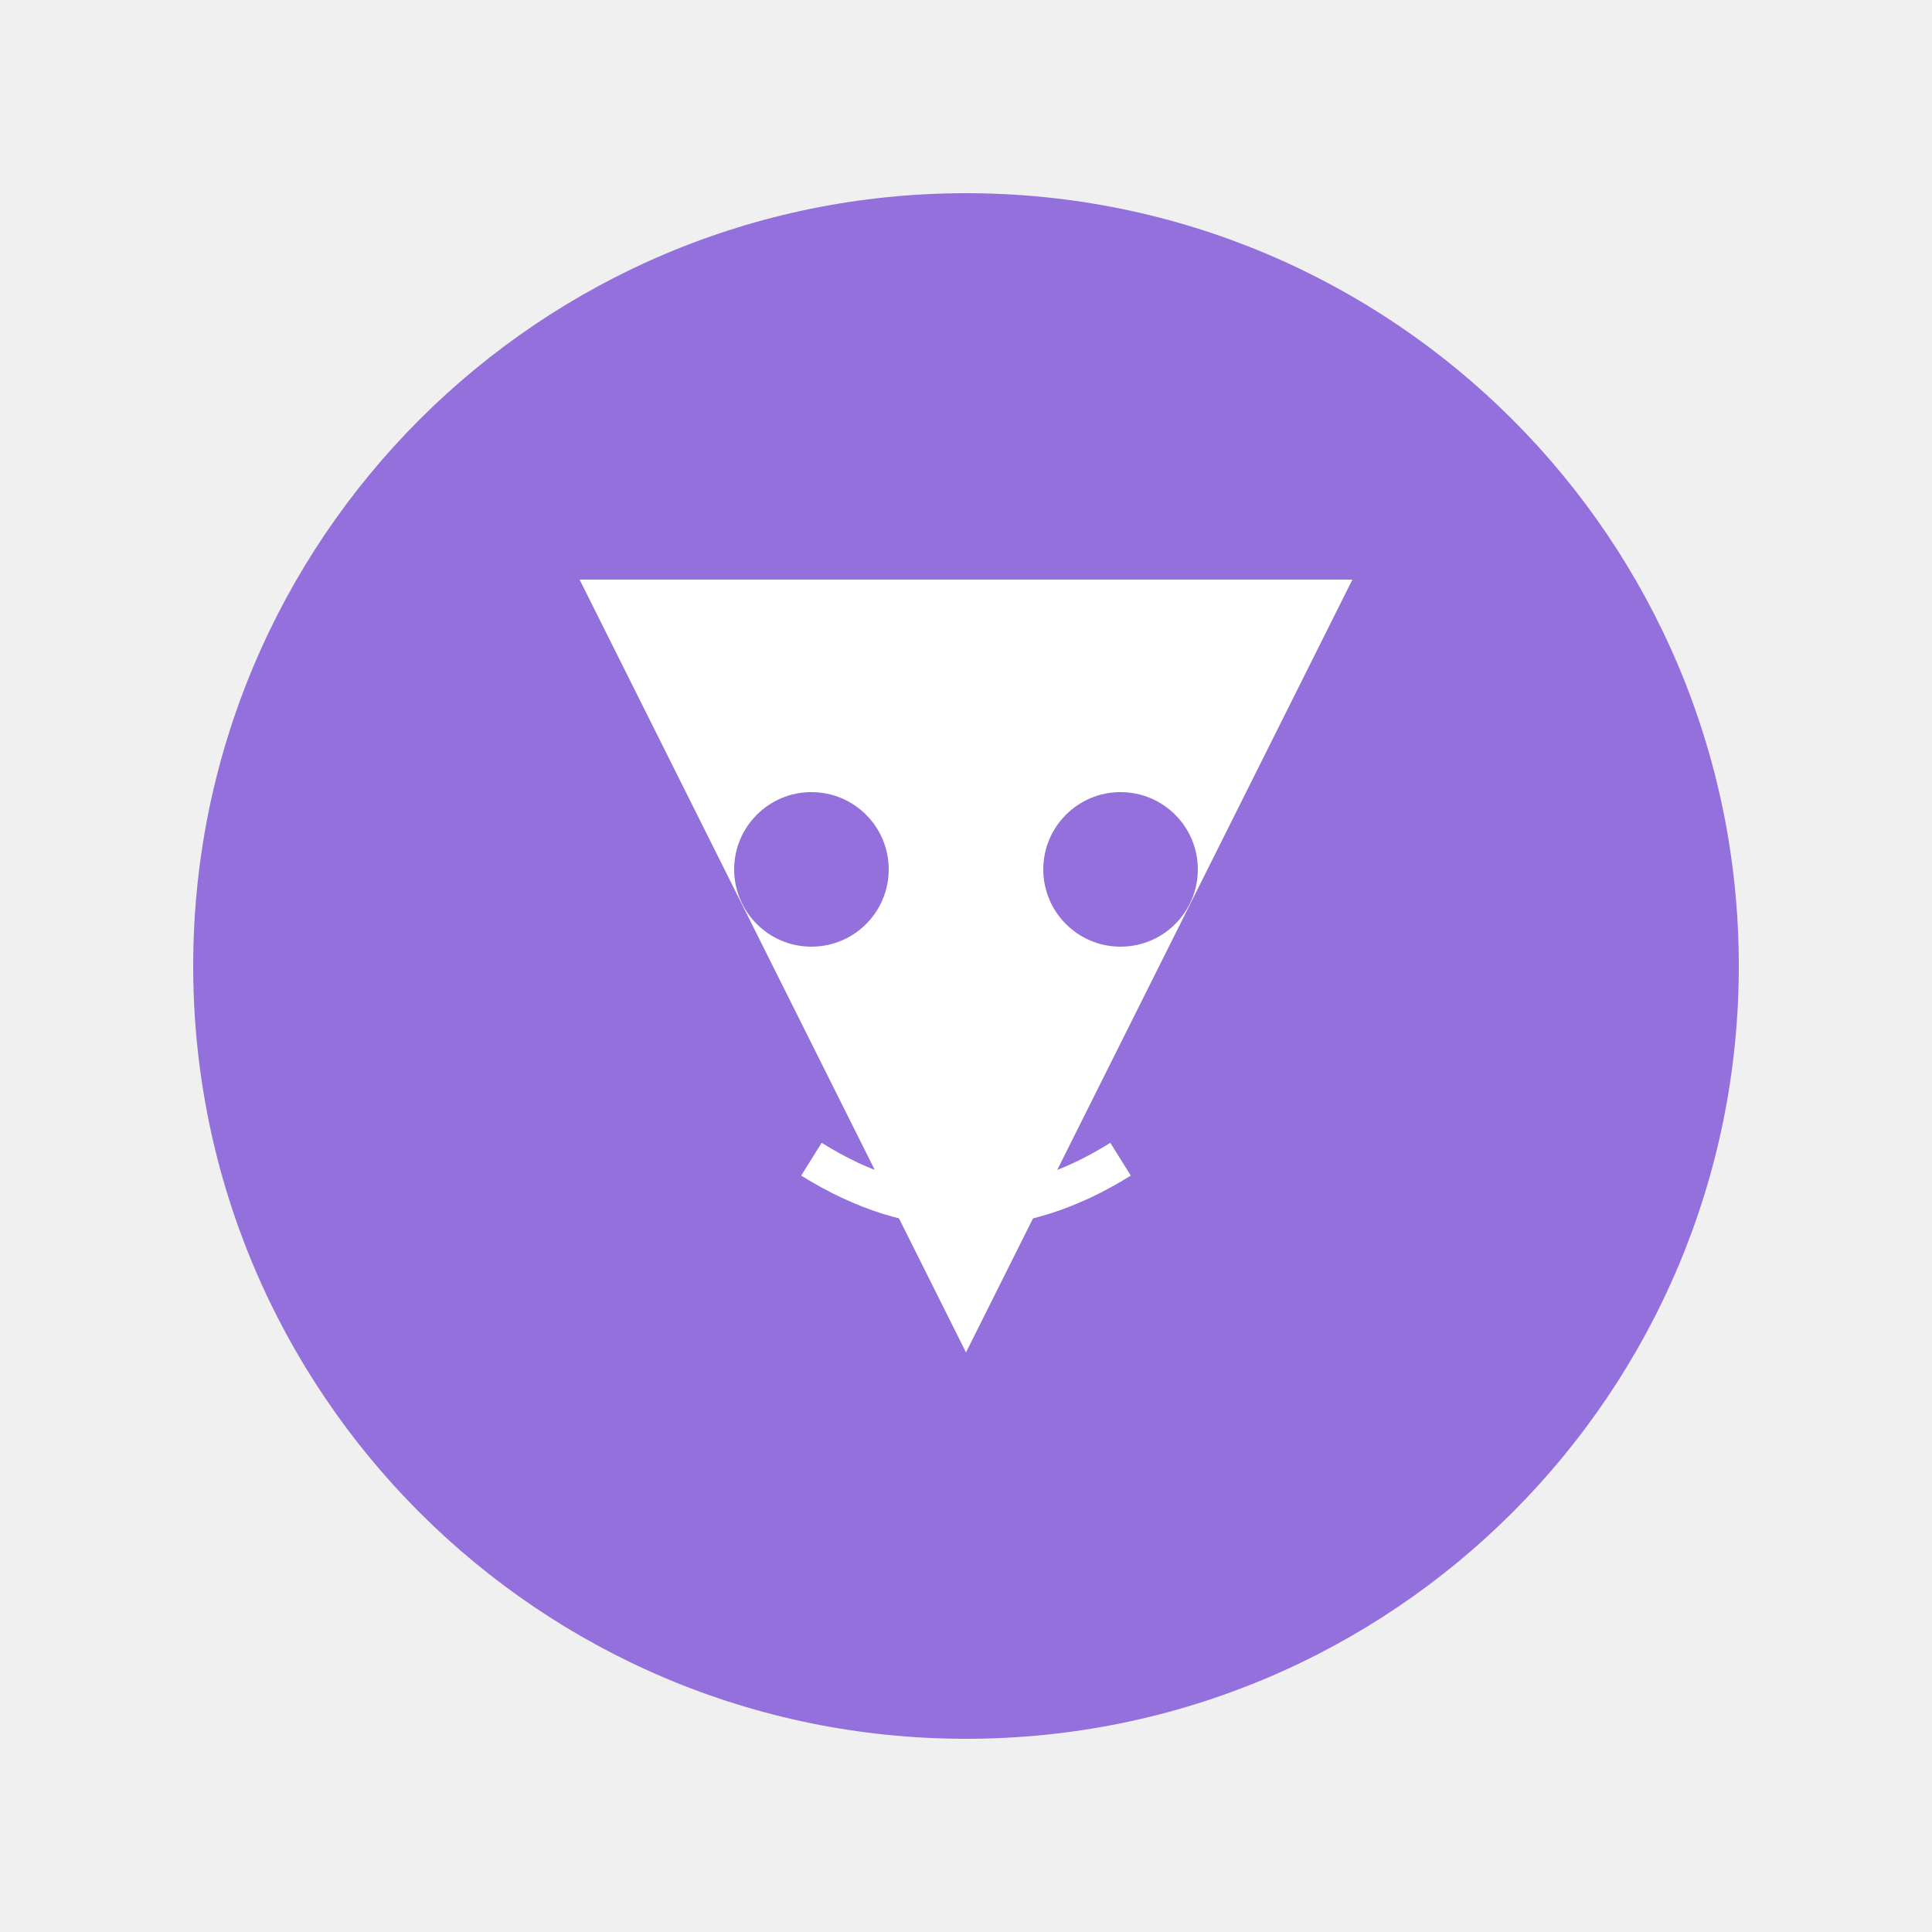
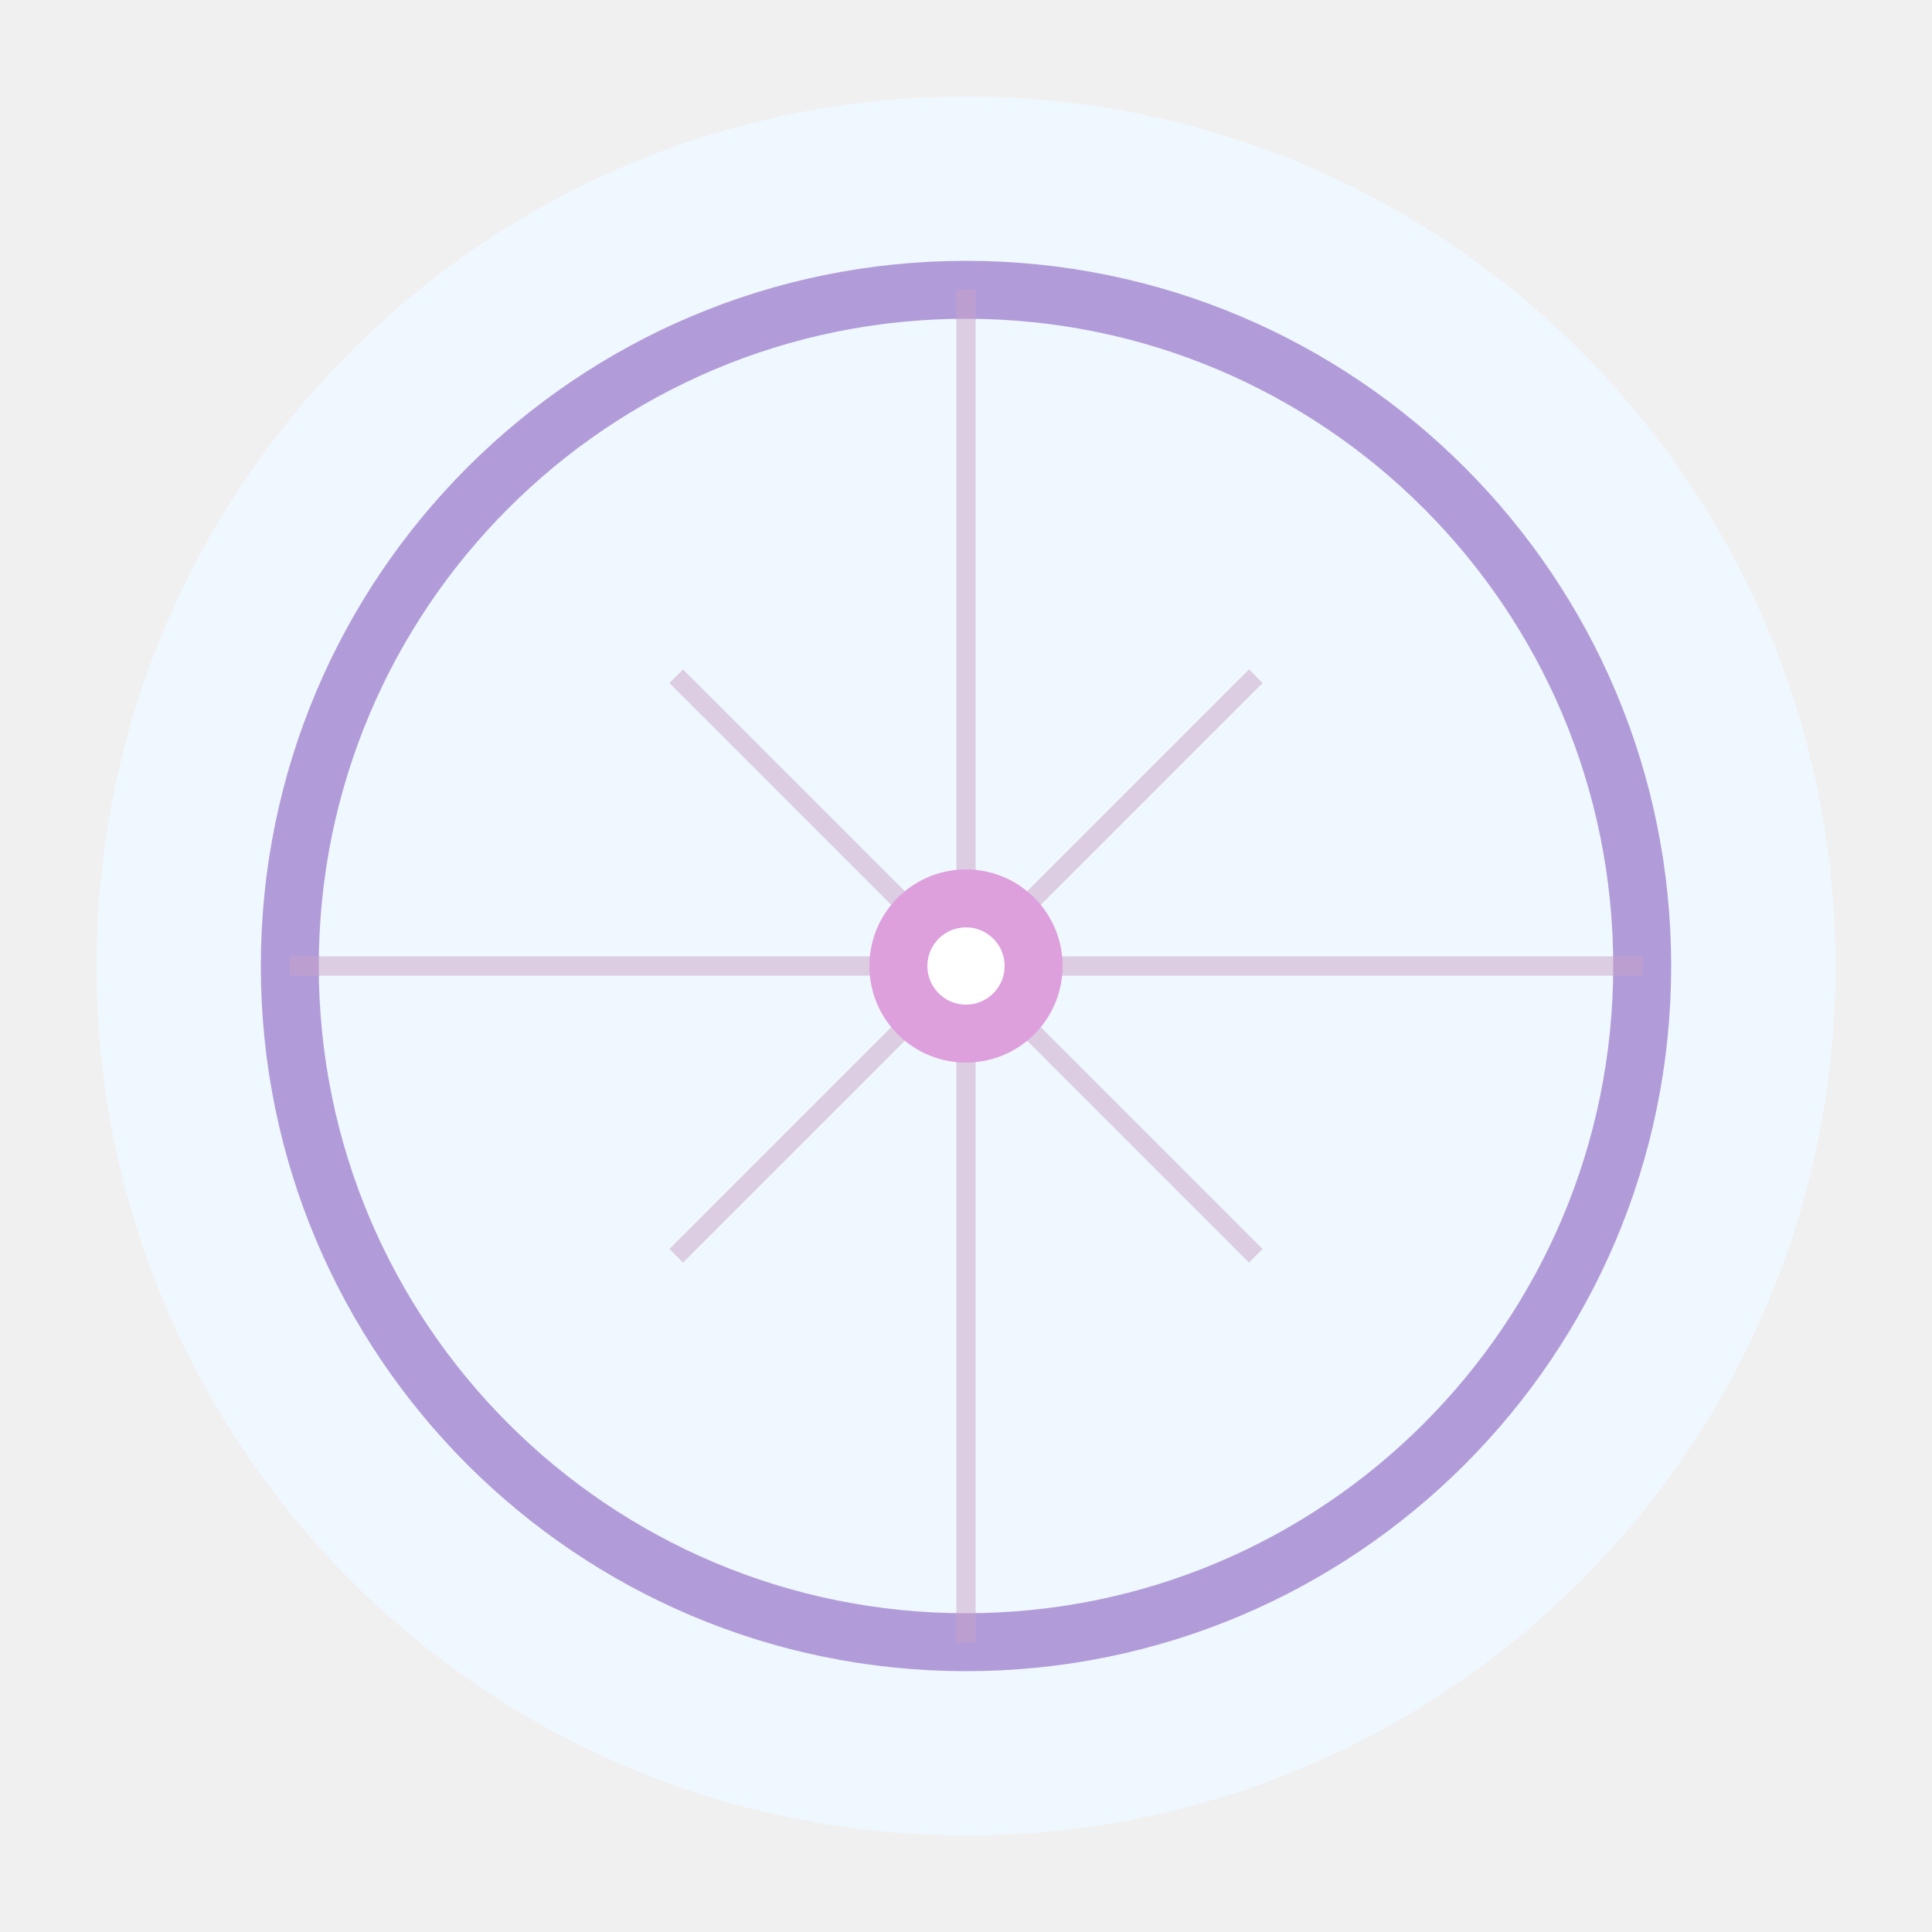
<svg xmlns="http://www.w3.org/2000/svg" viewBox="0 0 100 100">
-   <circle cx="50" cy="50" r="40" fill="#9370DB" />
-   <path d="M30 30 L70 30 L50 70 Z" fill="#FFFFFF" />
-   <circle cx="42" cy="45" r="4" fill="#9370DB" />
-   <circle cx="58" cy="45" r="4" fill="#9370DB" />
-   <path d="M42 60 Q50 65 58 60" stroke="#FFFFFF" stroke-width="2" fill="none" />
+   <defs>
+     <linearGradient id="moonGradient" x1="0%" y1="0%" x2="100%" y2="100%">
+       <stop offset="0%" style="stop-color:#C8A2C8;stop-opacity:1" />
+       <stop offset="100%" style="stop-color:#9B6B9B;stop-opacity:1" />
+     </linearGradient>
+     <linearGradient id="starGradient" x1="0%" y1="0%" x2="100%" y2="100%">
+       <stop offset="0%" style="stop-color:#FFE5B4;stop-opacity:1" />
+       <stop offset="100%" style="stop-color:#FFC0CB;stop-opacity:1" />
+     </linearGradient>
+     <linearGradient id="cloudGradient" x1="0%" y1="0%" x2="100%" y2="100%">
+       <stop offset="0%" style="stop-color:#E0FFFF;stop-opacity:1" />
+       <stop offset="100%" style="stop-color:#B0E2FF;stop-opacity:1" />
+     </linearGradient>
+     <radialGradient id="mysticGradient" cx="50%" cy="50%" r="50%" fx="50%" fy="50%">
+       <stop offset="0%" style="stop-color:#E6E6FA;stop-opacity:1" />
+       <stop offset="100%" style="stop-color:#DDA0DD;stop-opacity:1" />
+     </radialGradient>
+   </defs>
+   <circle cx="50" cy="50" r="45" fill="#F0F8FF" />
+   <circle cx="50" cy="50" r="35" fill="none" stroke="#B19CD9" stroke-width="3" />
+   <path d="M50 15L50 85M15 50L85 50M35 35L65 65M65 35L35 65" stroke="#C8A2C8" stroke-width="1" opacity="0.5" />
+   <circle cx="50" cy="50" r="5" fill="#DDA0DD" />
+   <circle cx="50" cy="50" r="2" fill="#FFFFFF" />
</svg>
